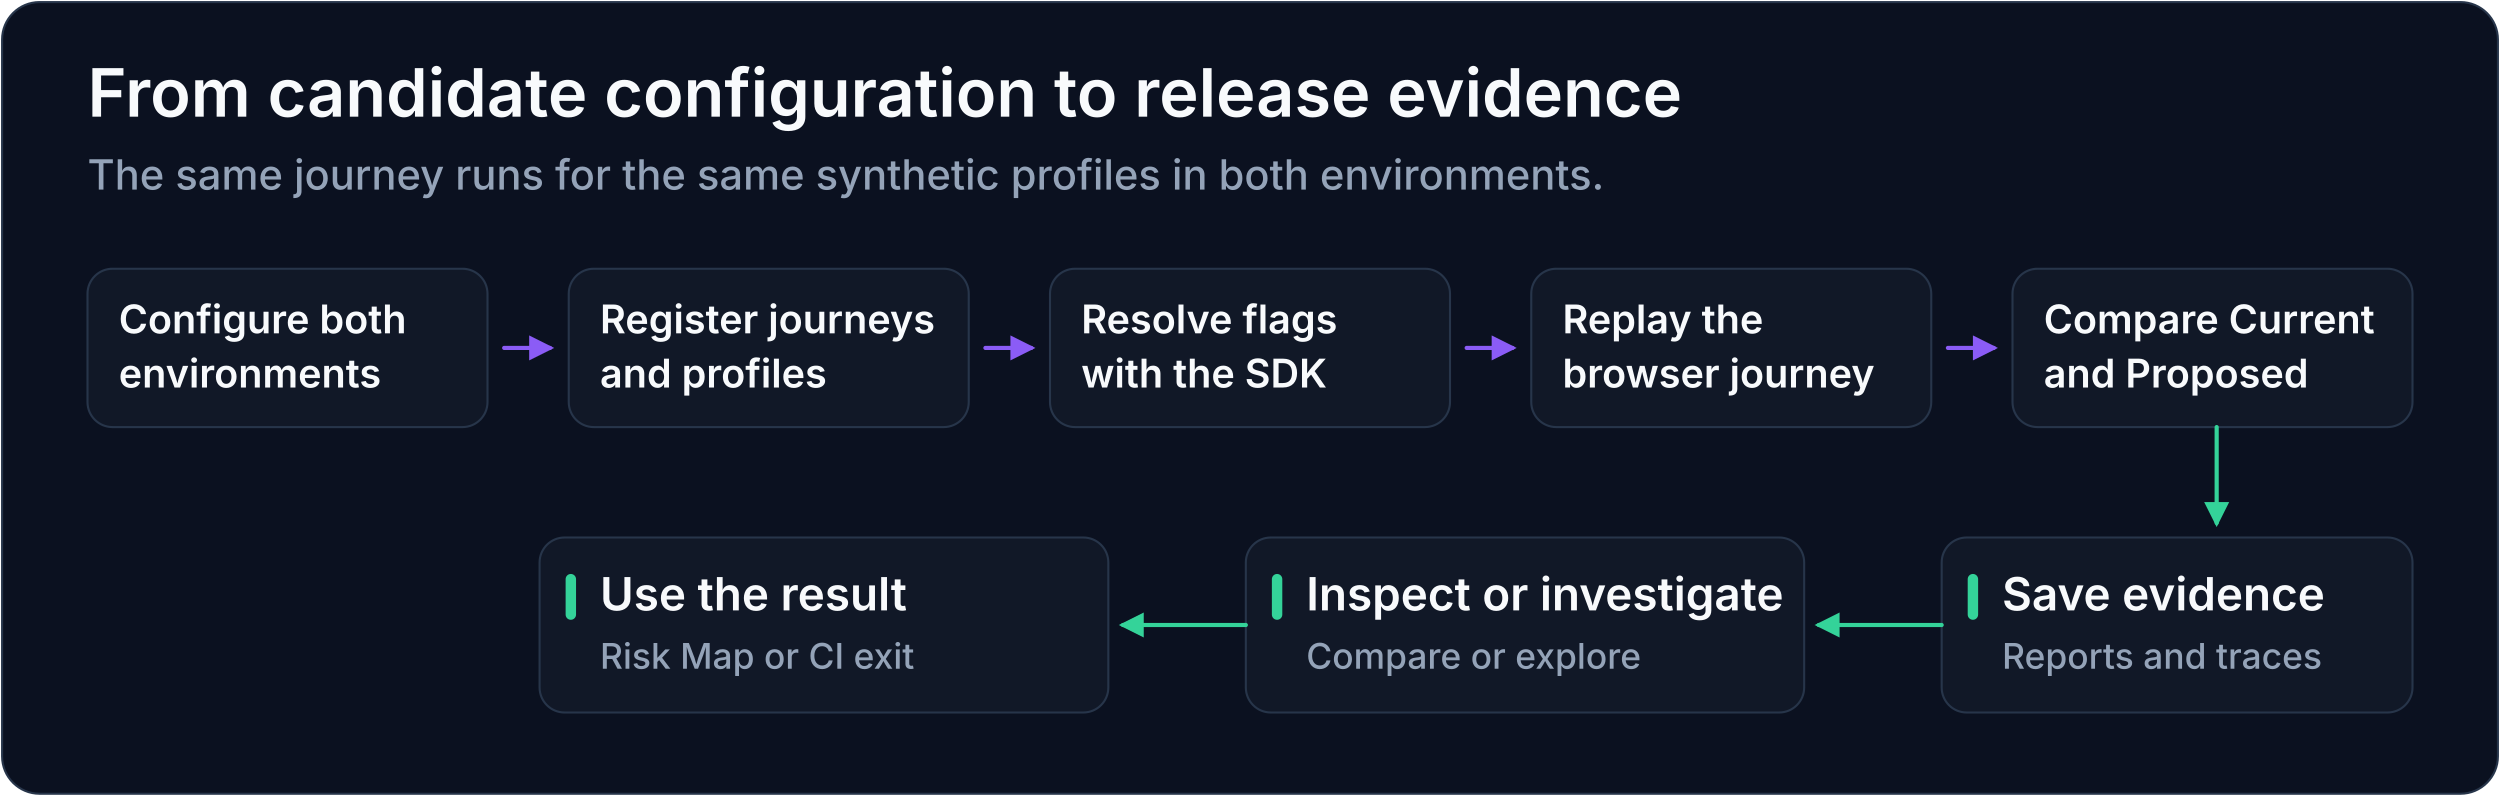
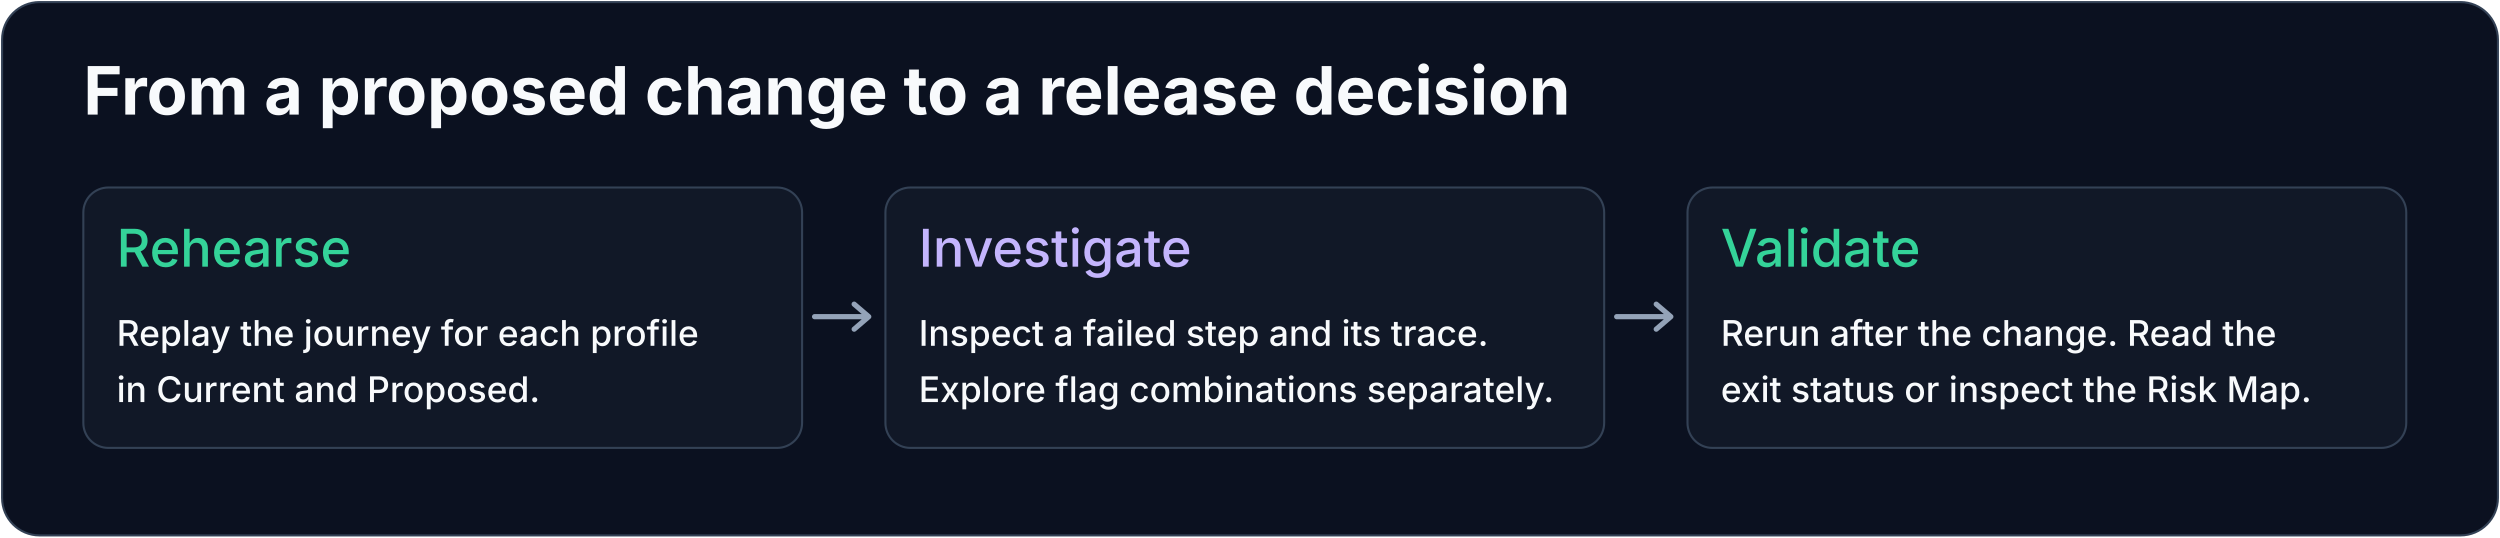
- <svg xmlns="http://www.w3.org/2000/svg" width="1200" height="382" viewBox="0 0 1200 382" role="img" aria-labelledby="title desc">
-   <defs>
-     <marker id="arrow" markerWidth="6" markerHeight="6" refX="5" refY="3" orient="auto">
-       <path d="M0 0 6 3 0 6Z" fill="context-stroke" />
-     </marker>
-   </defs>
-   <rect x="1" y="1" width="1198" height="380" rx="18" fill="#0B1120" stroke="#27354A" />
-   <text x="42" y="56" fill="#F8FAFC" font-family="system-ui,-apple-system,BlinkMacSystemFont,Segoe UI,sans-serif" font-size="32" font-weight="600">From candidate configuration to release evidence</text>
-   <text x="42" y="91" fill="#94A3B8" font-family="system-ui,-apple-system,BlinkMacSystemFont,Segoe UI,sans-serif" font-size="20" font-weight="500">The same journey runs for the same synthetic profiles in both environments.</text>
-   <rect x="42" y="129" width="192" height="76" rx="12" fill="#111827" stroke="#27354A" />
-   <text x="57" y="160" fill="#F8FAFC" font-family="system-ui,-apple-system,BlinkMacSystemFont,Segoe UI,sans-serif" font-size="19" font-weight="600">Configure both</text>
-   <text x="57" y="186" fill="#F8FAFC" font-family="system-ui,-apple-system,BlinkMacSystemFont,Segoe UI,sans-serif" font-size="19" font-weight="600">environments</text>
-   <path d="M242 167h22" fill="none" stroke="#8B5CF6" stroke-width="2" stroke-linecap="round" stroke-linejoin="round" marker-end="url(#arrow)" />
-   <rect x="273" y="129" width="192" height="76" rx="12" fill="#111827" stroke="#27354A" />
-   <text x="288" y="160" fill="#F8FAFC" font-family="system-ui,-apple-system,BlinkMacSystemFont,Segoe UI,sans-serif" font-size="19" font-weight="600">Register journeys</text>
-   <text x="288" y="186" fill="#F8FAFC" font-family="system-ui,-apple-system,BlinkMacSystemFont,Segoe UI,sans-serif" font-size="19" font-weight="600">and profiles</text>
-   <path d="M473 167h22" fill="none" stroke="#8B5CF6" stroke-width="2" stroke-linecap="round" stroke-linejoin="round" marker-end="url(#arrow)" />
-   <rect x="504" y="129" width="192" height="76" rx="12" fill="#111827" stroke="#27354A" />
-   <text x="519" y="160" fill="#F8FAFC" font-family="system-ui,-apple-system,BlinkMacSystemFont,Segoe UI,sans-serif" font-size="19" font-weight="600">Resolve flags</text>
-   <text x="519" y="186" fill="#F8FAFC" font-family="system-ui,-apple-system,BlinkMacSystemFont,Segoe UI,sans-serif" font-size="19" font-weight="600">with the SDK</text>
-   <path d="M704 167h22" fill="none" stroke="#8B5CF6" stroke-width="2" stroke-linecap="round" stroke-linejoin="round" marker-end="url(#arrow)" />
-   <rect x="735" y="129" width="192" height="76" rx="12" fill="#111827" stroke="#27354A" />
-   <text x="750" y="160" fill="#F8FAFC" font-family="system-ui,-apple-system,BlinkMacSystemFont,Segoe UI,sans-serif" font-size="19" font-weight="600">Replay the</text>
-   <text x="750" y="186" fill="#F8FAFC" font-family="system-ui,-apple-system,BlinkMacSystemFont,Segoe UI,sans-serif" font-size="19" font-weight="600">browser journey</text>
-   <path d="M935 167h22" fill="none" stroke="#8B5CF6" stroke-width="2" stroke-linecap="round" stroke-linejoin="round" marker-end="url(#arrow)" />
-   <rect x="966" y="129" width="192" height="76" rx="12" fill="#111827" stroke="#27354A" />
-   <text x="981" y="160" fill="#F8FAFC" font-family="system-ui,-apple-system,BlinkMacSystemFont,Segoe UI,sans-serif" font-size="19" font-weight="600">Compare Current</text>
-   <text x="981" y="186" fill="#F8FAFC" font-family="system-ui,-apple-system,BlinkMacSystemFont,Segoe UI,sans-serif" font-size="19" font-weight="600">and Proposed</text>
-   <path d="M1064 205v46" fill="none" stroke="#34D399" stroke-width="2" stroke-linecap="round" stroke-linejoin="round" marker-end="url(#arrow)" />
-   <rect x="932" y="258" width="226" height="84" rx="12" fill="#111827" stroke="#27354A" />
-   <rect x="945" y="276" width="4" height="21" rx="2" fill="#34D399" stroke="#34D399" />
-   <text x="961" y="293" fill="#F8FAFC" font-family="system-ui,-apple-system,BlinkMacSystemFont,Segoe UI,sans-serif" font-size="22" font-weight="600">Save evidence</text>
-   <text x="961" y="321" fill="#94A3B8" font-family="system-ui,-apple-system,BlinkMacSystemFont,Segoe UI,sans-serif" font-size="17" font-weight="500">Reports and traces</text>
-   <path d="M932 300H873" fill="none" stroke="#34D399" stroke-width="2" stroke-linecap="round" stroke-linejoin="round" marker-end="url(#arrow)" />
-   <rect x="598" y="258" width="268" height="84" rx="12" fill="#111827" stroke="#27354A" />
-   <rect x="611" y="276" width="4" height="21" rx="2" fill="#34D399" stroke="#34D399" />
-   <text x="627" y="293" fill="#F8FAFC" font-family="system-ui,-apple-system,BlinkMacSystemFont,Segoe UI,sans-serif" font-size="22" font-weight="600">Inspect or investigate</text>
-   <text x="627" y="321" fill="#94A3B8" font-family="system-ui,-apple-system,BlinkMacSystemFont,Segoe UI,sans-serif" font-size="17" font-weight="500">Compare or explore</text>
-   <path d="M598 300H539" fill="none" stroke="#34D399" stroke-width="2" stroke-linecap="round" stroke-linejoin="round" marker-end="url(#arrow)" />
-   <rect x="259" y="258" width="273" height="84" rx="12" fill="#111827" stroke="#27354A" />
-   <rect x="272" y="276" width="4" height="21" rx="2" fill="#34D399" stroke="#34D399" />
-   <text x="288" y="293" fill="#F8FAFC" font-family="system-ui,-apple-system,BlinkMacSystemFont,Segoe UI,sans-serif" font-size="22" font-weight="600">Use the result</text>
-   <text x="288" y="321" fill="#94A3B8" font-family="system-ui,-apple-system,BlinkMacSystemFont,Segoe UI,sans-serif" font-size="17" font-weight="500">Risk Map or CI exit</text>
+ <svg xmlns="http://www.w3.org/2000/svg" width="1200" height="258" viewBox="0 0 1200 258" role="img" aria-labelledby="title desc">
+   <rect x="1" y="1" width="1198" height="256" rx="18" fill="#0B1120" stroke="#334155" />
+   <text x="40" y="55" font-family="system-ui, -apple-system, Segoe UI, sans-serif" font-size="32" font-weight="650" fill="#F8FAFC">From a proposed change to a release decision</text>
+   <rect x="40" y="90" width="345" height="125" rx="12" fill="#111827" stroke="#334155" />
+   <text x="56" y="128" font-family="system-ui, -apple-system, Segoe UI, sans-serif" font-size="25" font-weight="550" fill="#34D399">Rehearse</text>
+   <text x="56" y="166" font-family="system-ui, -apple-system, Segoe UI, sans-serif" font-size="17" font-weight="500" fill="#F8FAFC">Replay the journey for each profile</text>
+   <text x="56" y="193" font-family="system-ui, -apple-system, Segoe UI, sans-serif" font-size="17" font-weight="500" fill="#F8FAFC">in Current and Proposed.</text>
+   <path d="M391 152H417m-7 -6 7 6-7 6" stroke="#94A3B8" stroke-width="2.5" fill="none" stroke-linejoin="round" stroke-linecap="round" />
+   <rect x="425" y="90" width="345" height="125" rx="12" fill="#111827" stroke="#334155" />
+   <text x="441" y="128" font-family="system-ui, -apple-system, Segoe UI, sans-serif" font-size="25" font-weight="550" fill="#C4B5FD">Investigate</text>
+   <text x="441" y="166" font-family="system-ui, -apple-system, Segoe UI, sans-serif" font-size="17" font-weight="500" fill="#F8FAFC">Inspect a failed step and its trace.</text>
+   <text x="441" y="193" font-family="system-ui, -apple-system, Segoe UI, sans-serif" font-size="17" font-weight="500" fill="#F8FAFC">Explore flag combinations separately.</text>
+   <path d="M776 152H802m-7 -6 7 6-7 6" stroke="#94A3B8" stroke-width="2.5" fill="none" stroke-linejoin="round" stroke-linecap="round" />
+   <rect x="810" y="90" width="345" height="125" rx="12" fill="#111827" stroke="#334155" />
+   <text x="826" y="128" font-family="system-ui, -apple-system, Segoe UI, sans-serif" font-size="25" font-weight="550" fill="#34D399">Validate</text>
+   <text x="826" y="166" font-family="system-ui, -apple-system, Segoe UI, sans-serif" font-size="17" font-weight="500" fill="#F8FAFC">Rerun after the change. Read the</text>
+   <text x="826" y="193" font-family="system-ui, -apple-system, Segoe UI, sans-serif" font-size="17" font-weight="500" fill="#F8FAFC">exit status or inspect the Risk Map.</text>
</svg>
